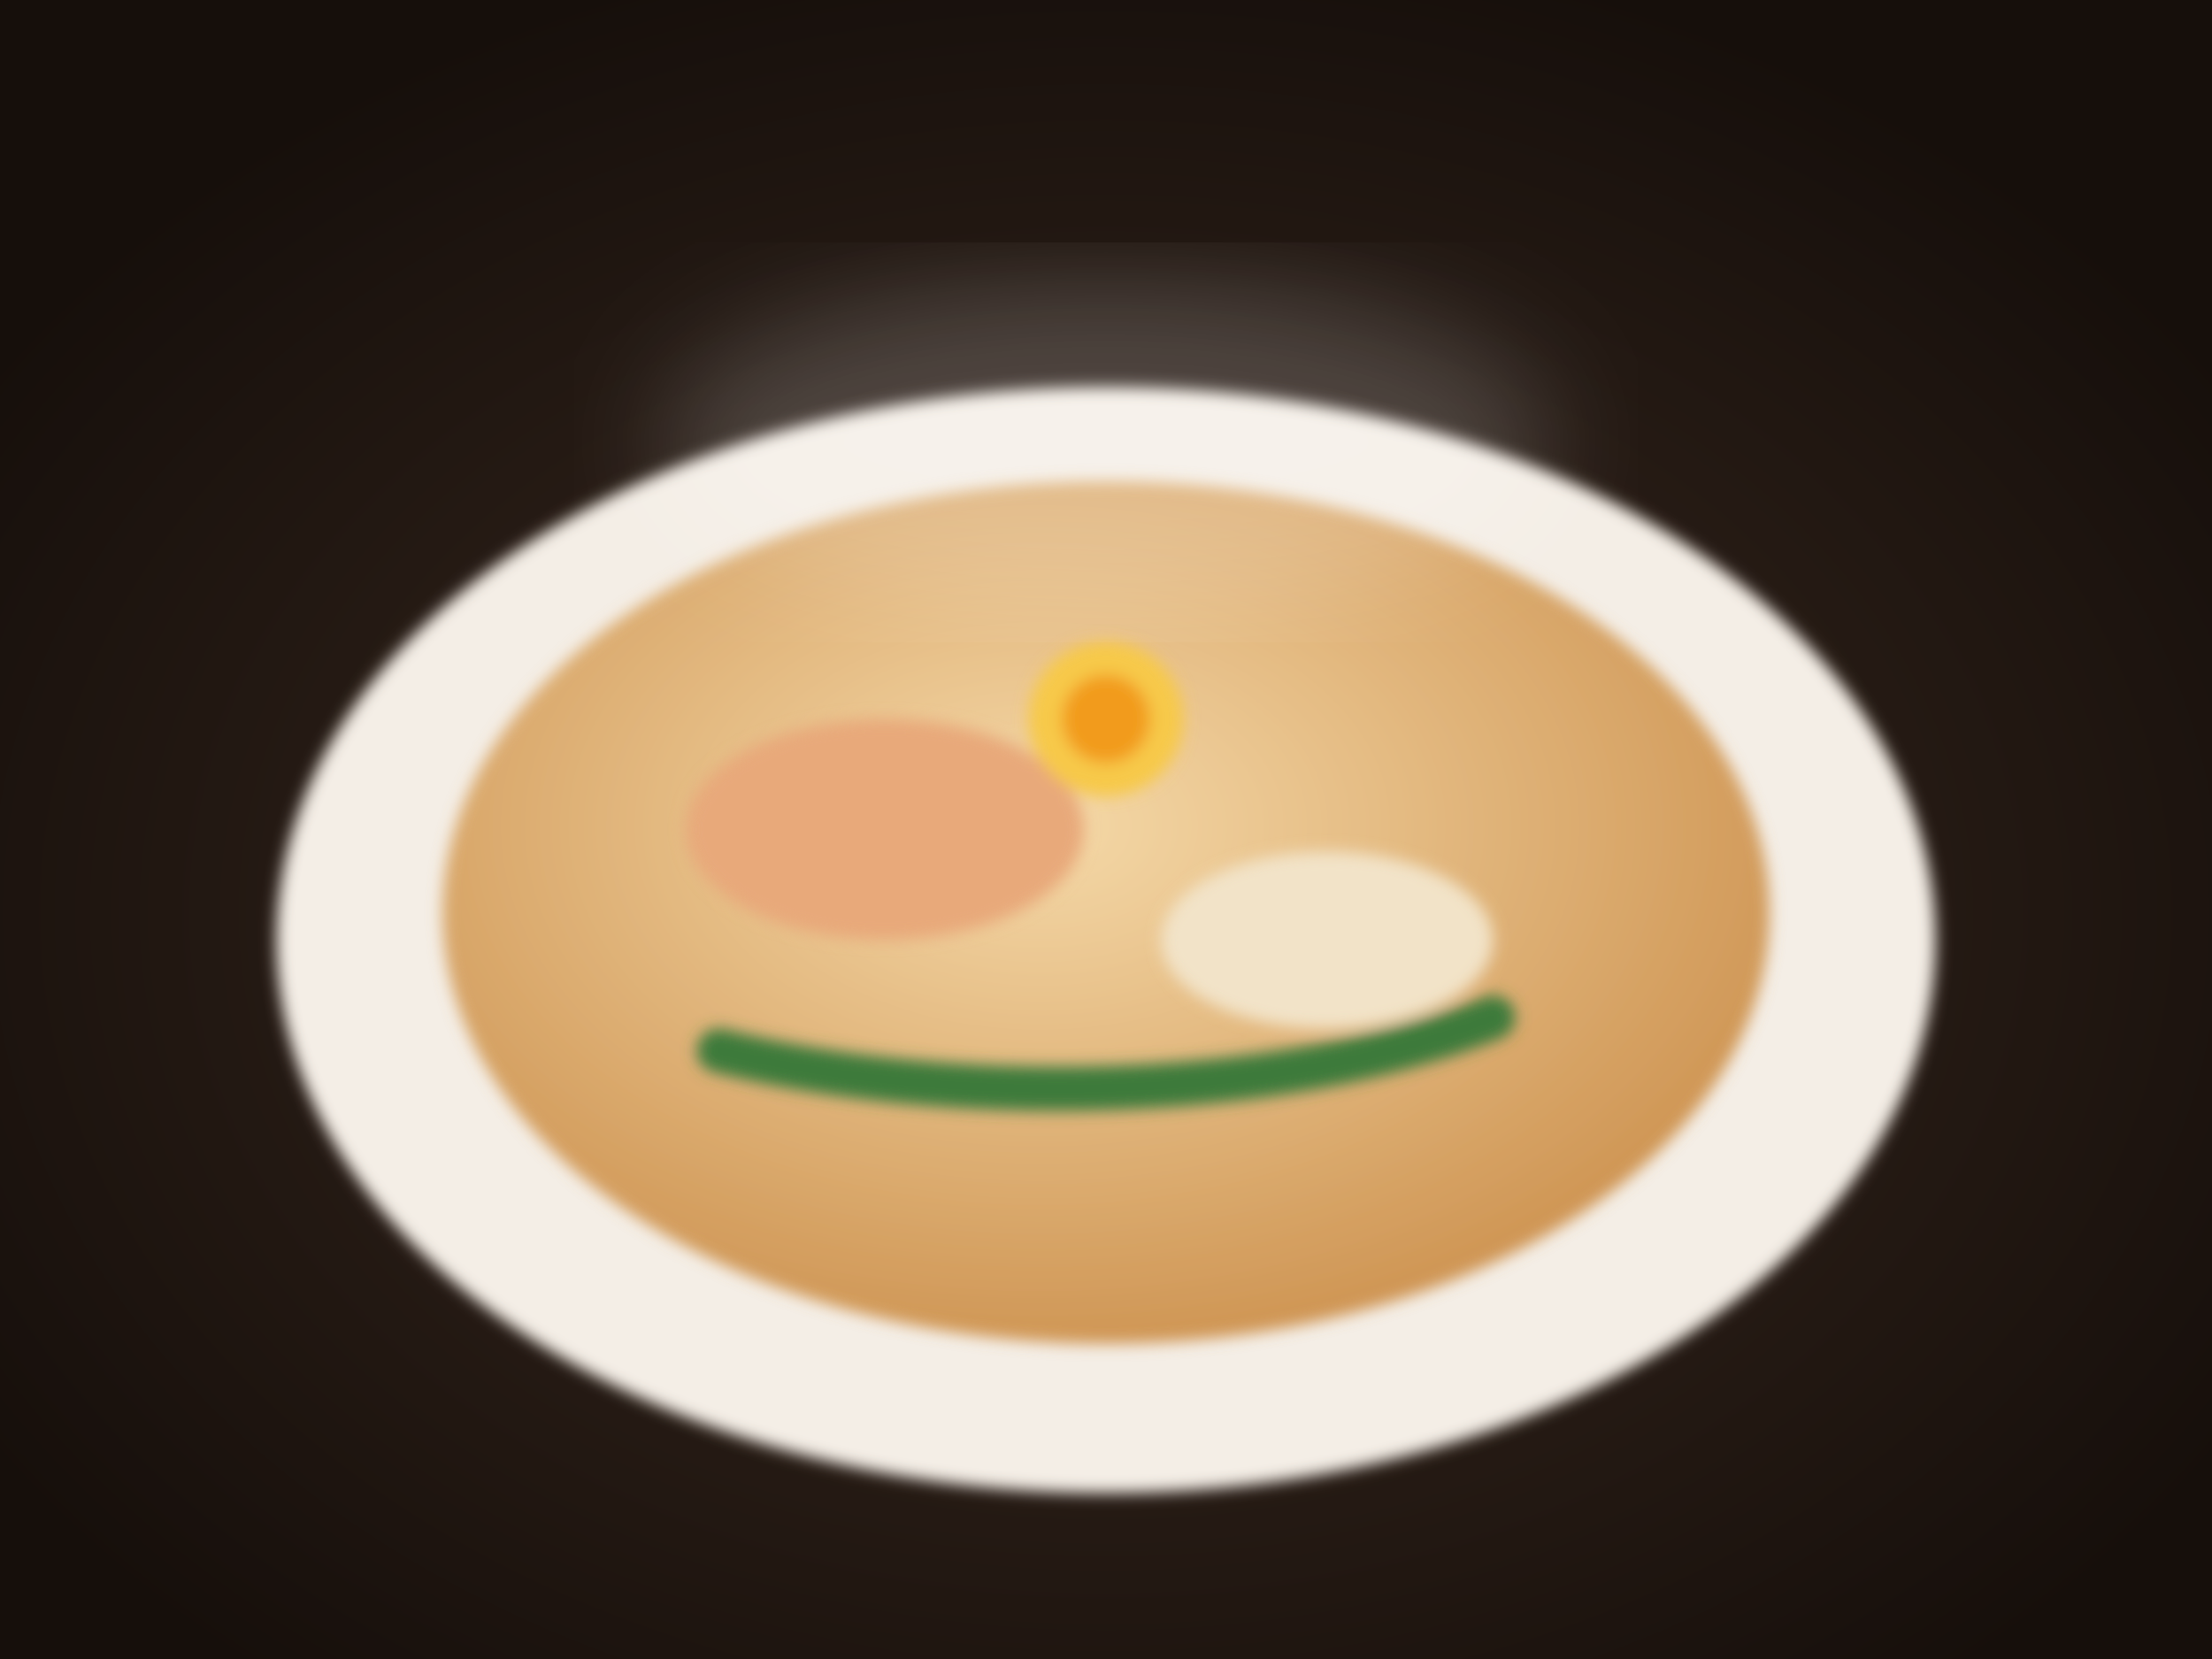
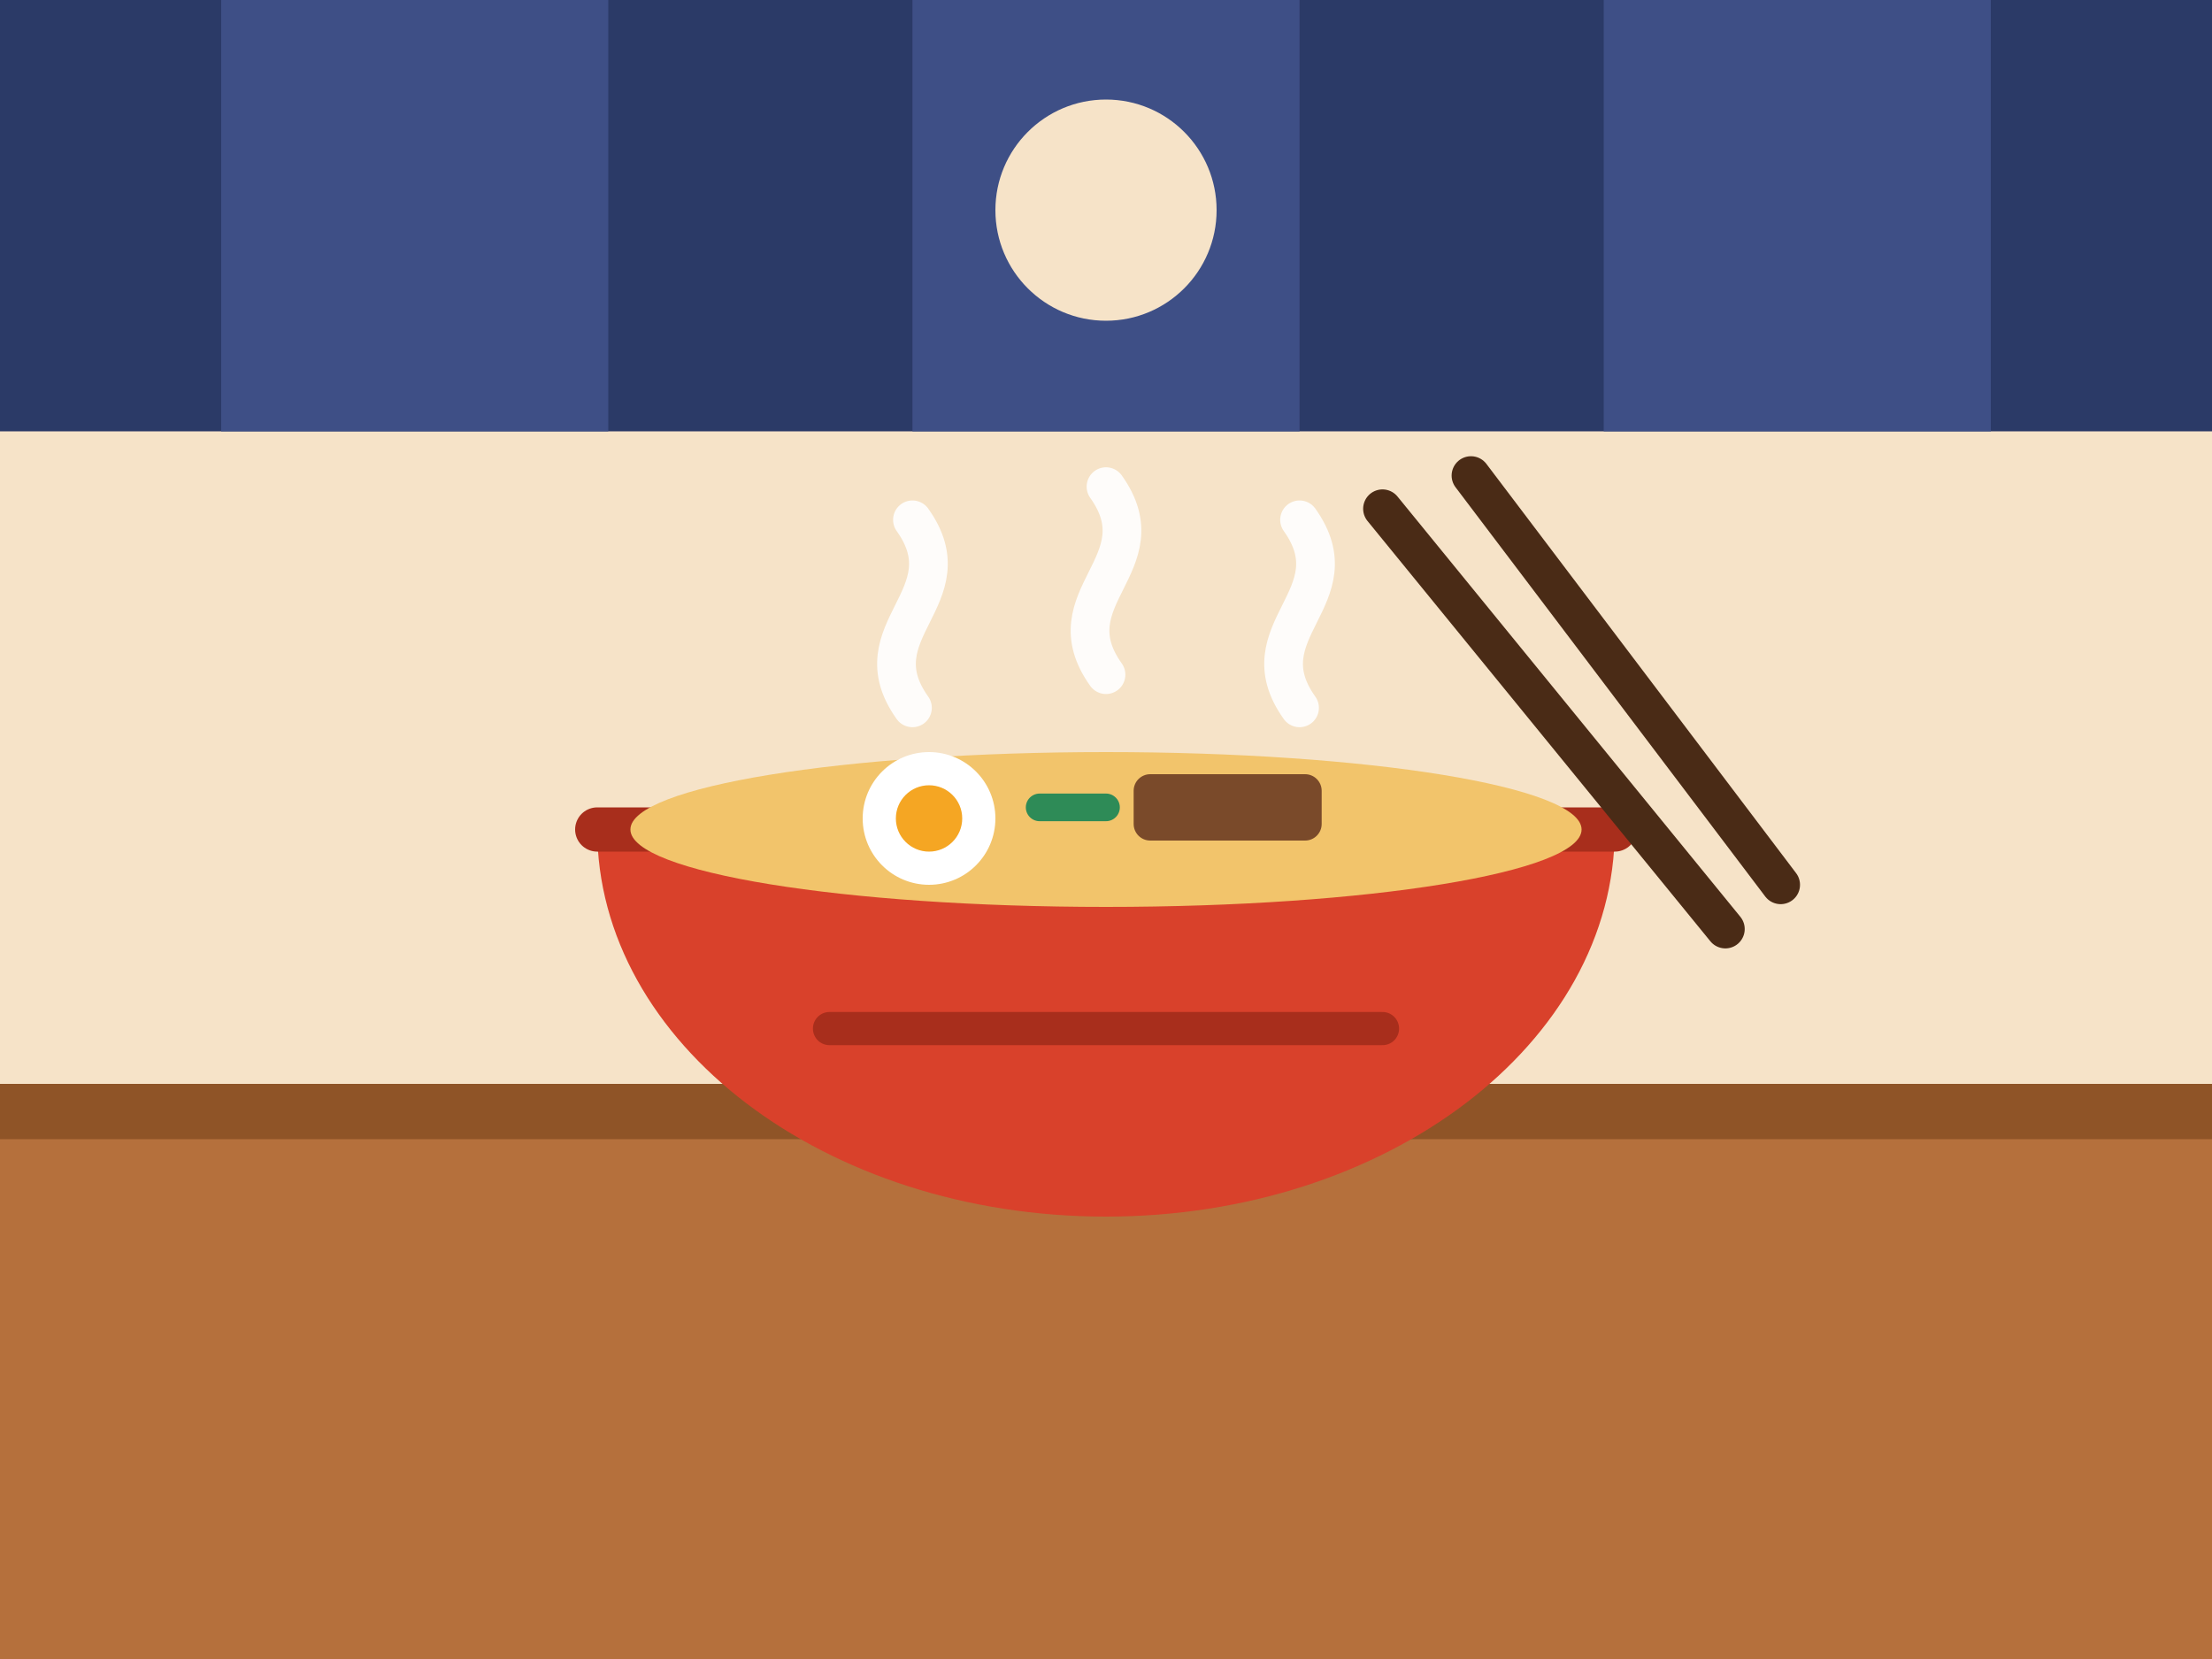
<svg xmlns="http://www.w3.org/2000/svg" viewBox="0 0 400 300" preserveAspectRatio="xMidYMid slice">
-   <defs>
-     <radialGradient id="g8_1" cx=".5" cy=".55" r=".6">
-       <stop offset="0" stop-color="#3B2A20" />
-       <stop offset="1" stop-color="#160F0B" />
-     </radialGradient>
-     <radialGradient id="g8s_1" cx=".45" cy=".4" r=".7">
-       <stop offset="0" stop-color="#F5D9A8" />
-       <stop offset="1" stop-color="#C98B47" />
-     </radialGradient>
-     <filter id="f8_1">
-       <feGaussianBlur stdDeviation="1.4" />
-     </filter>
-     <filter id="f8b_1">
-       <feGaussianBlur stdDeviation="10" />
-     </filter>
-   </defs>
-   <rect width="400" height="300" fill="url(#g8_1)" />
-   <ellipse cx="200" cy="170" rx="150" ry="100" fill="#F4EEE6" filter="url(#f8_1)" />
-   <ellipse cx="200" cy="165" rx="120" ry="78" fill="url(#g8s_1)" filter="url(#f8_1)" />
-   <g filter="url(#f8_1)">
-     <ellipse cx="160" cy="150" rx="36" ry="20" fill="#E8A97A" />
-     <ellipse cx="240" cy="170" rx="30" ry="16" fill="#F2E3C8" />
-     <circle cx="200" cy="130" r="14" fill="#F7C948" />
-     <circle cx="200" cy="130" r="8" fill="#F29B1E" />
-     <path d="M130 190c40 10 100 10 140-6" stroke="#3E7A3A" stroke-width="8" fill="none" stroke-linecap="round" />
+   <rect width="400" height="300" fill="#F6E3C8" />
+   <rect width="400" height="78" fill="#2B3A67" />
+   <g fill="#3E4F86">
+     <rect x="40" y="0" width="70" height="78" />
+     <rect x="165" y="0" width="70" height="78" />
+     <rect x="290" y="0" width="70" height="78" />
  </g>
-   <ellipse cx="200" cy="80" rx="80" ry="30" fill="#fff" opacity=".18" filter="url(#f8b_1)" />
+   <circle cx="200" cy="38" r="20" fill="#F6E3C8" />
+   <rect x="0" y="200" width="400" height="100" fill="#B5703C" />
+   <rect x="0" y="196" width="400" height="10" fill="#8F5427" />
+   <g fill="none" stroke="#FFFFFF" stroke-width="7" stroke-linecap="round" opacity=".9">
+     <path d="M165 128c-10-14 10-20 0-34" />
+     <path d="M200 122c-10-14 10-20 0-34" />
+     <path d="M235 128c-10-14 10-20 0-34" />
+   </g>
+   <path d="M108 150h184a92 70 0 0 1-184 0z" fill="#D9412B" />
+   <path d="M108 150h184" stroke="#A82E1C" stroke-width="8" stroke-linecap="round" />
+   <ellipse cx="200" cy="150" rx="86" ry="14" fill="#F2C46B" />
+   <circle cx="168" cy="148" r="12" fill="#FFFFFF" />
+   <circle cx="168" cy="148" r="6" fill="#F5A623" />
+   <rect x="205" y="140" width="34" height="12" rx="3" fill="#7A4A2A" />
+   <path d="M188 146h12" stroke="#2E8B57" stroke-width="5" stroke-linecap="round" />
+   <g stroke="#4A2B16" stroke-width="7" stroke-linecap="round">
+     <path d="M250 92 312 168" />
+     <path d="M266 86 322 160" />
+   </g>
+   <path d="M150 186h100" stroke="#A82E1C" stroke-width="6" stroke-linecap="round" />
</svg>
